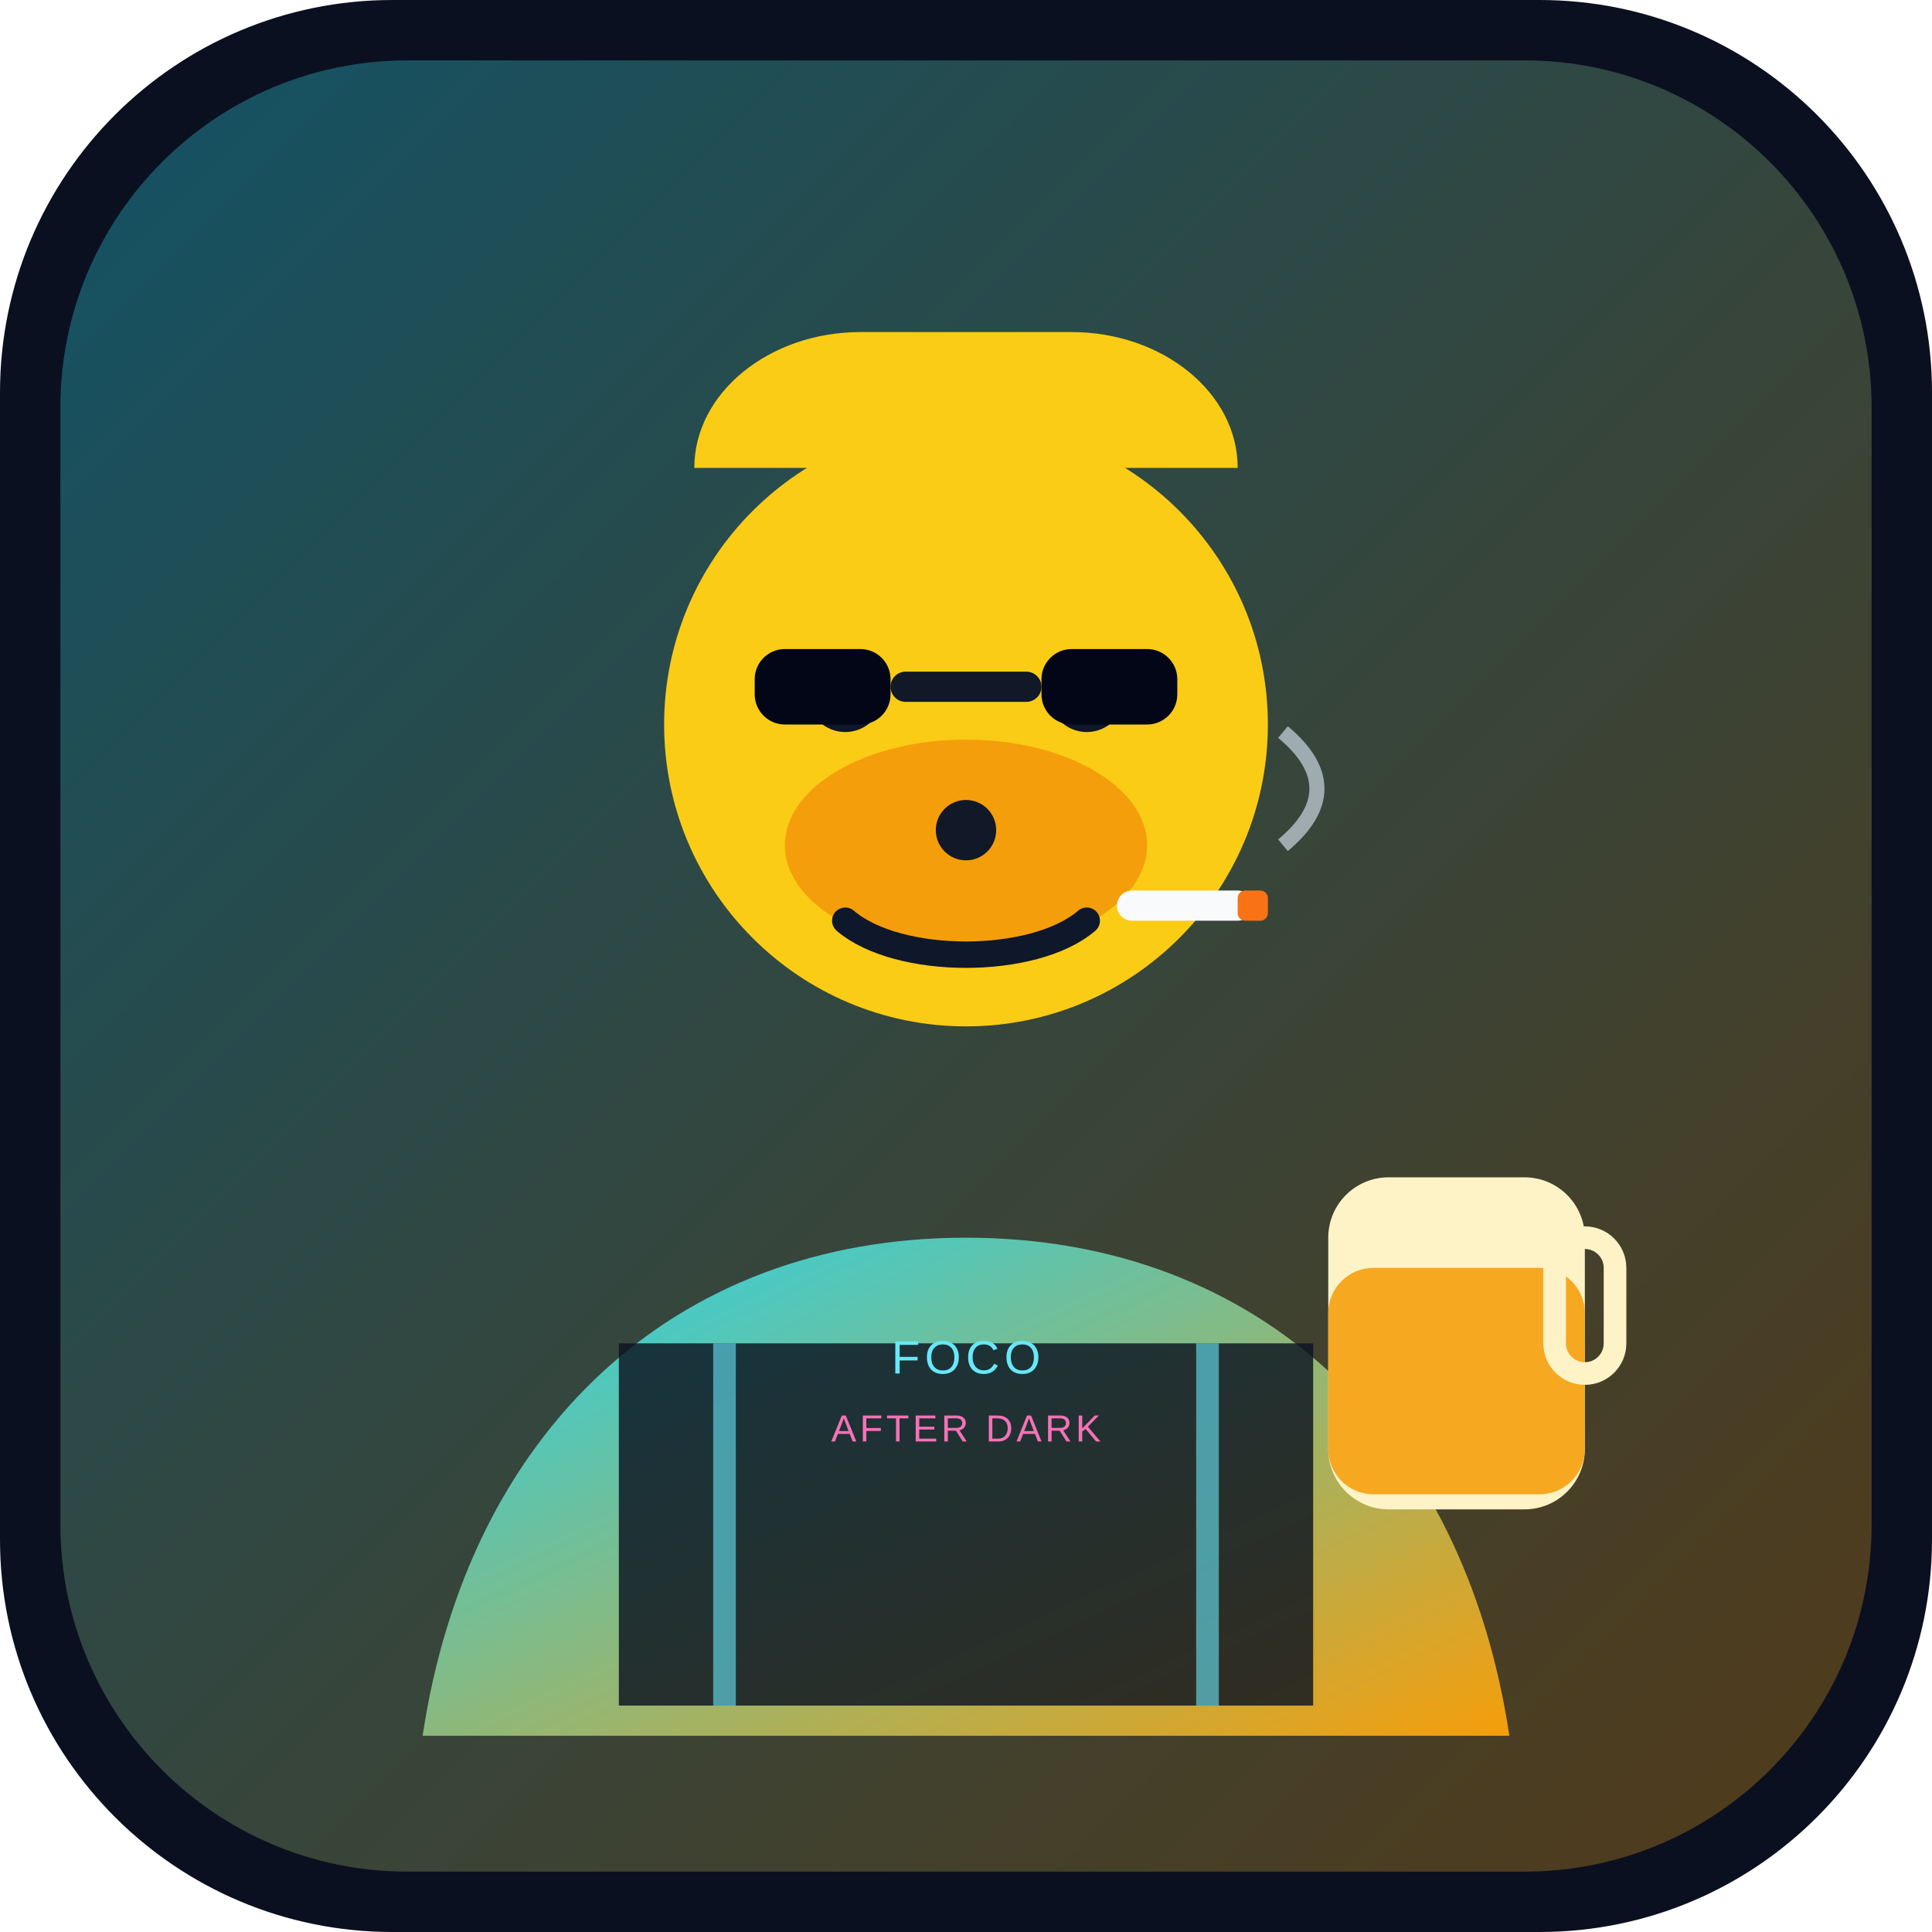
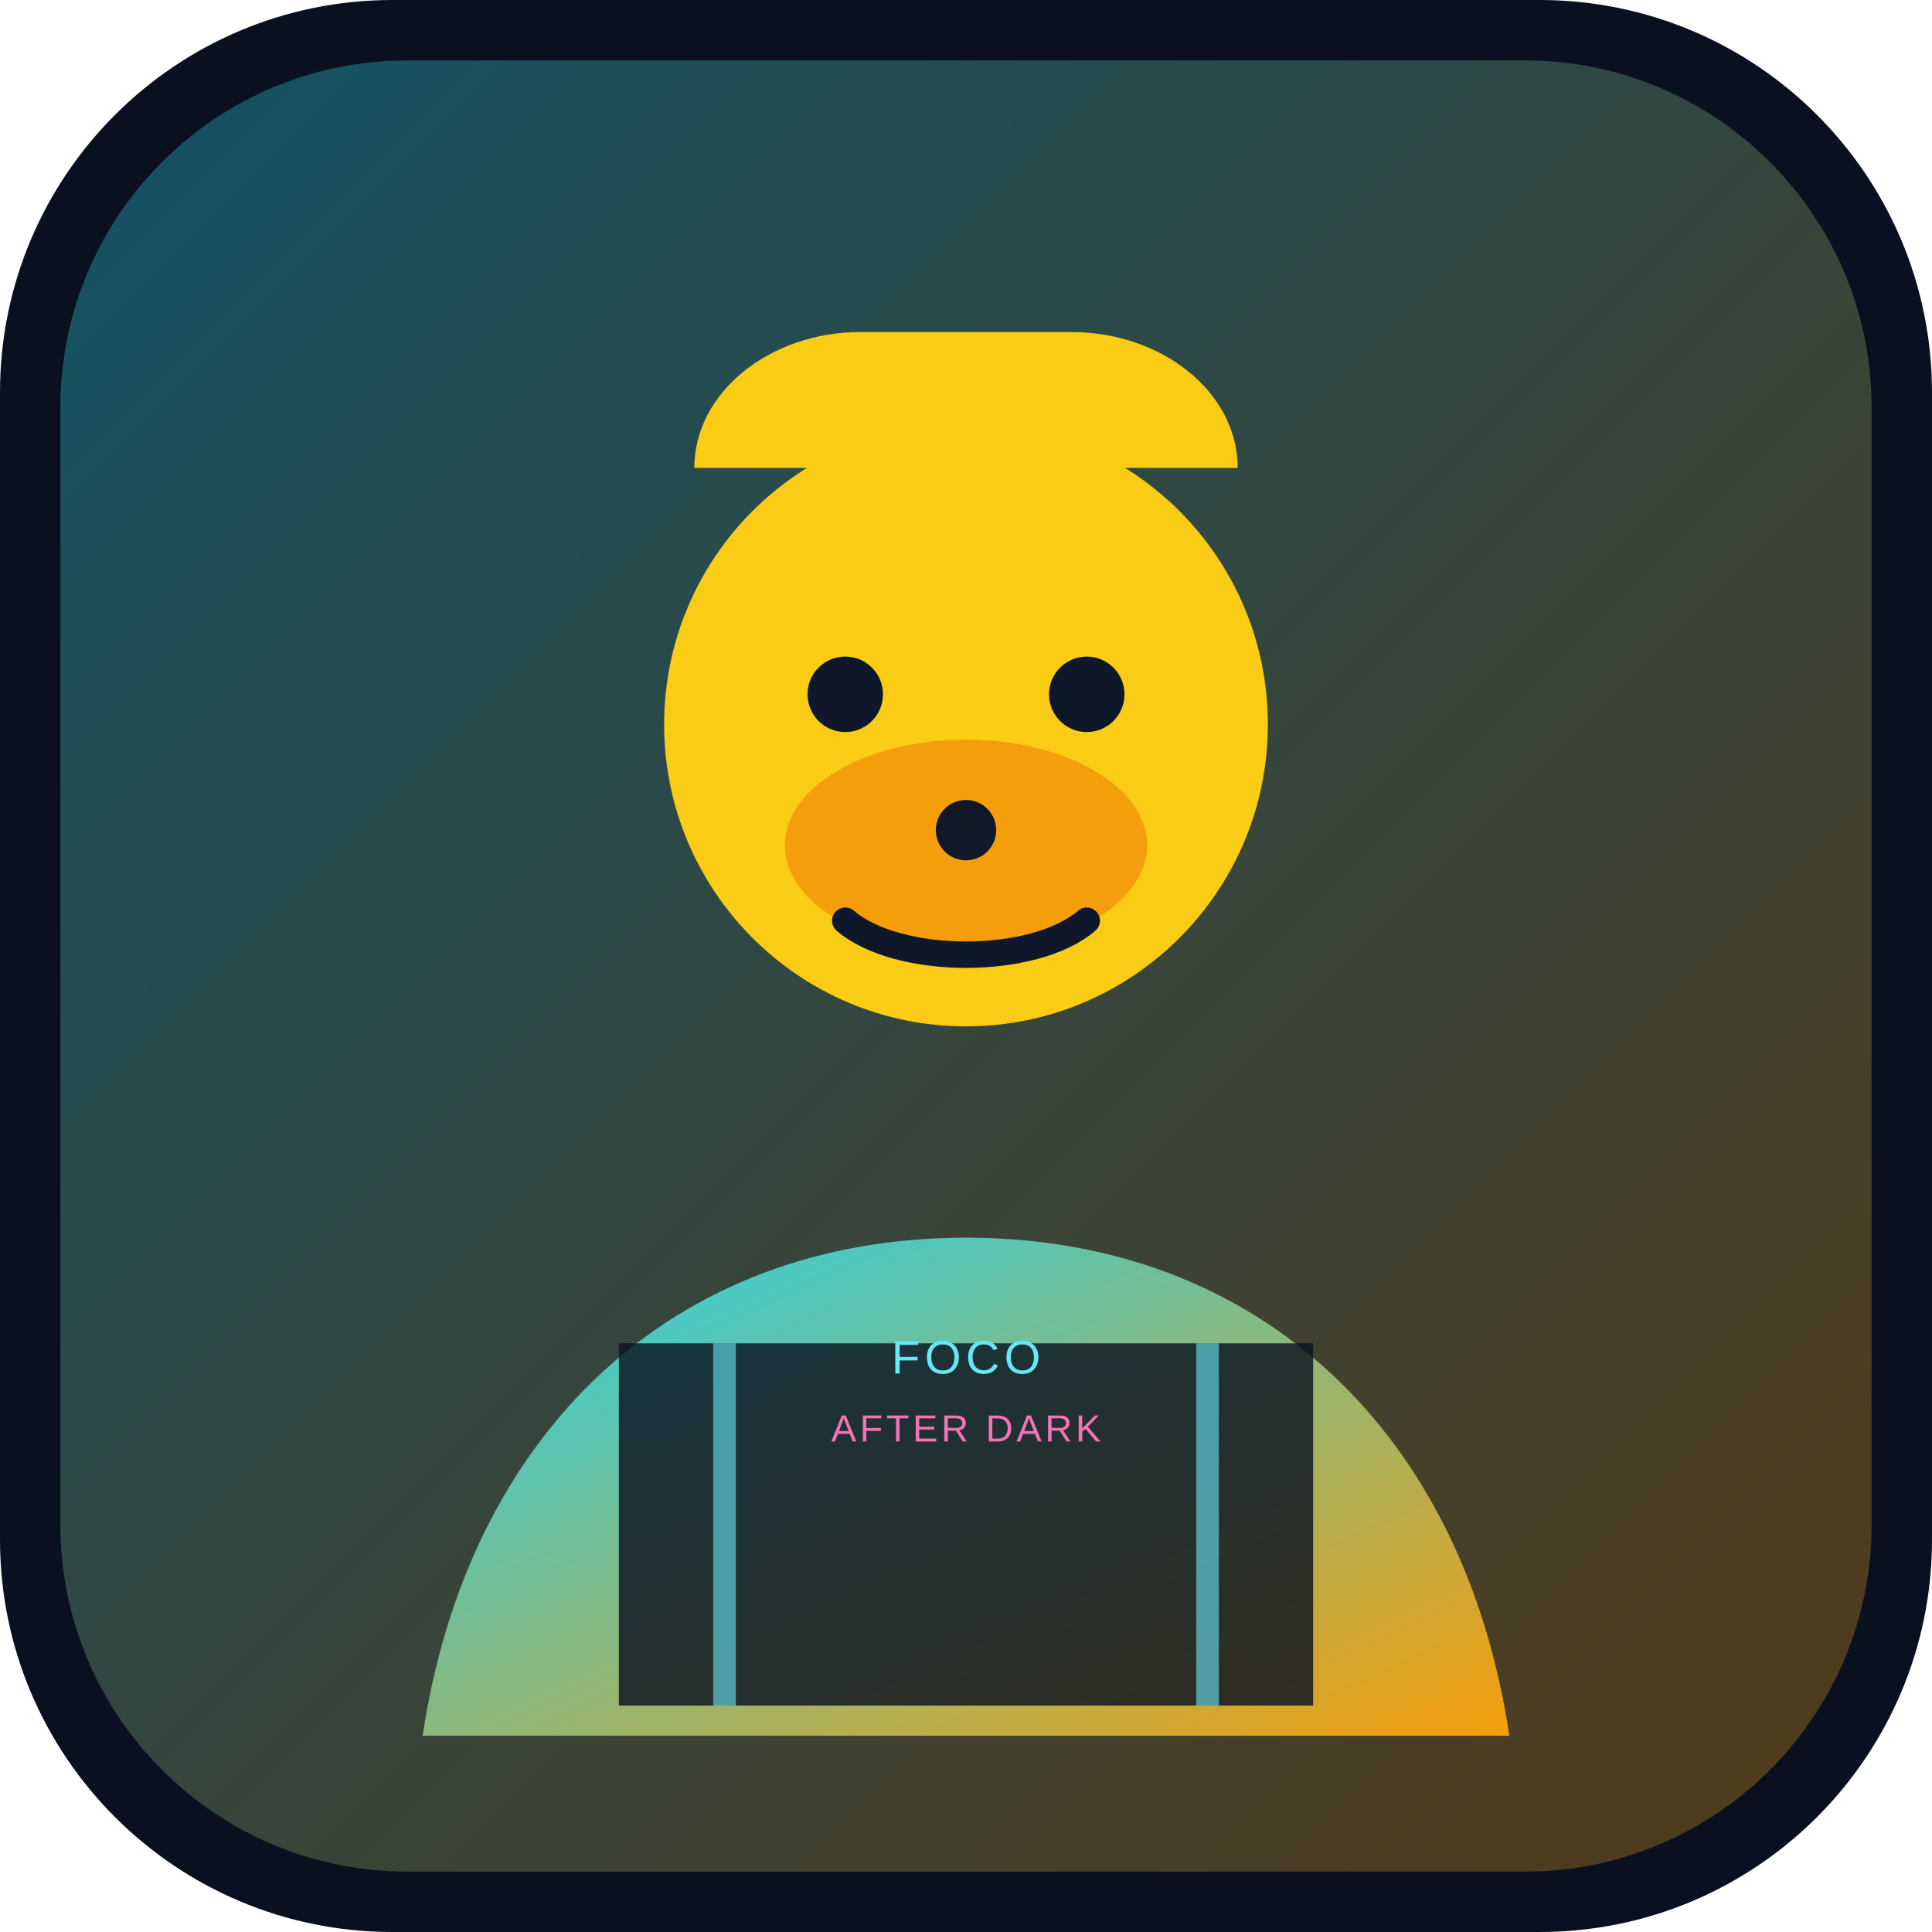
<svg xmlns="http://www.w3.org/2000/svg" viewBox="0 0 256 256" role="img" aria-label="Drunk Duck">
  <defs>
    <linearGradient id="bg" x1="0" y1="0" x2="1" y2="1">
      <stop offset="0%" stop-color="#22d3ee" stop-opacity="0.34" />
      <stop offset="100%" stop-color="#f59e0b" stop-opacity="0.30" />
    </linearGradient>
    <linearGradient id="shirt" x1="0" y1="0" x2="1" y2="1">
      <stop offset="0%" stop-color="#22d3ee" />
      <stop offset="100%" stop-color="#f59e0b" />
    </linearGradient>
  </defs>
  <rect width="256" height="256" rx="52" fill="#0b1020" />
  <rect x="8" y="8" width="240" height="240" rx="46" fill="url(#bg)" />
  <path d="M92 62c0-10 10-18 22-18h28c12 0 22 8 22 18" fill="#facc15" />
  <circle cx="128" cy="96" r="40" fill="#facc15" />
  <ellipse cx="128" cy="112" rx="24" ry="14" fill="#f59e0b" />
  <circle cx="112" cy="92" r="5" fill="#0f172a" />
  <circle cx="144" cy="92" r="5" fill="#0f172a" />
-   <rect x="100" y="86" width="18" height="10" rx="4" fill="#020617" />
-   <rect x="138" y="86" width="18" height="10" rx="4" fill="#020617" />
-   <rect x="118" y="89" width="20" height="4" rx="2" fill="#111827" />
  <circle cx="128" cy="110" r="4" fill="#111827" />
  <path d="M112 122c7 6 25 6 32 0" fill="none" stroke="#0f172a" stroke-width="3.5" stroke-linecap="round" />
-   <rect x="148" y="118" width="18" height="4" rx="2" fill="#f8fafc" />
-   <rect x="164" y="118" width="4" height="4" rx="1" fill="#f97316" />
-   <path d="M170 112c6-5 6-10 0-15" fill="none" stroke="#cbd5e1" stroke-width="2" opacity="0.7" />
  <path d="M56 230c6-40 33-66 72-66s66 26 72 66" fill="url(#shirt)" />
  <path d="M82 178h92v48H82z" fill="#0b1220" opacity="0.82" />
  <path d="M96 178v48M160 178v48" stroke="#67e8f9" stroke-width="3" opacity="0.6" />
  <text x="128" y="182" text-anchor="middle" font-family="Arial, sans-serif" font-size="6.2" fill="#67e8f9" letter-spacing="0.62">FOCO</text>
  <text x="128" y="191" text-anchor="middle" font-family="Arial, sans-serif" font-size="5.0" fill="#f472b6" letter-spacing="0.45">AFTER DARK</text>
-   <rect x="176" y="156" width="34" height="44" rx="8" fill="#fef3c7" />
-   <rect x="176" y="168" width="34" height="30" rx="6" fill="#f59e0b" opacity="0.88" />
-   <rect x="206" y="164" width="8" height="18" rx="4" fill="none" stroke="#fef3c7" stroke-width="3" />
</svg>
